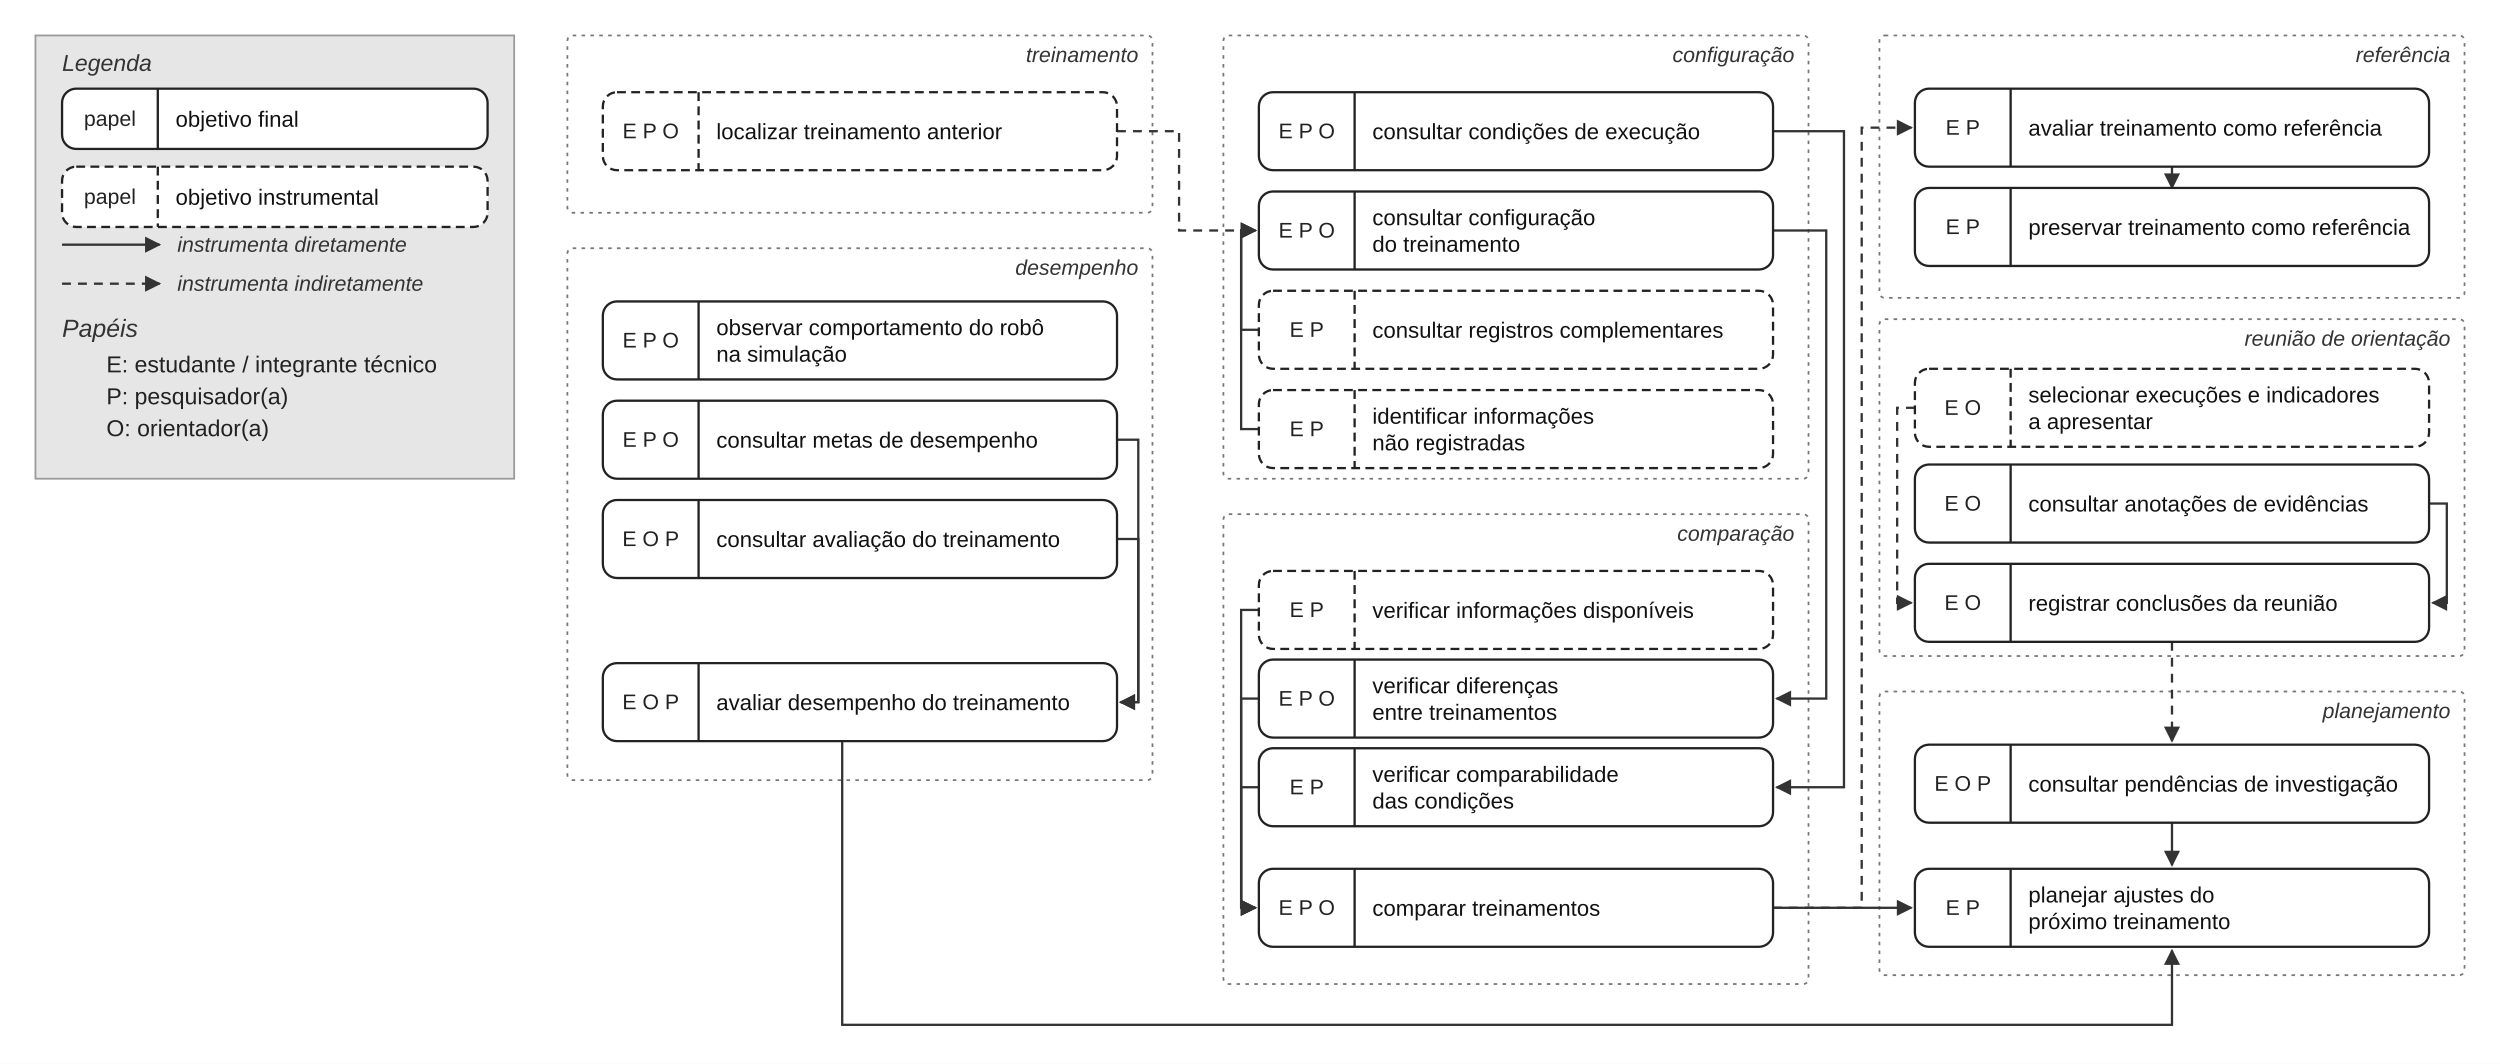
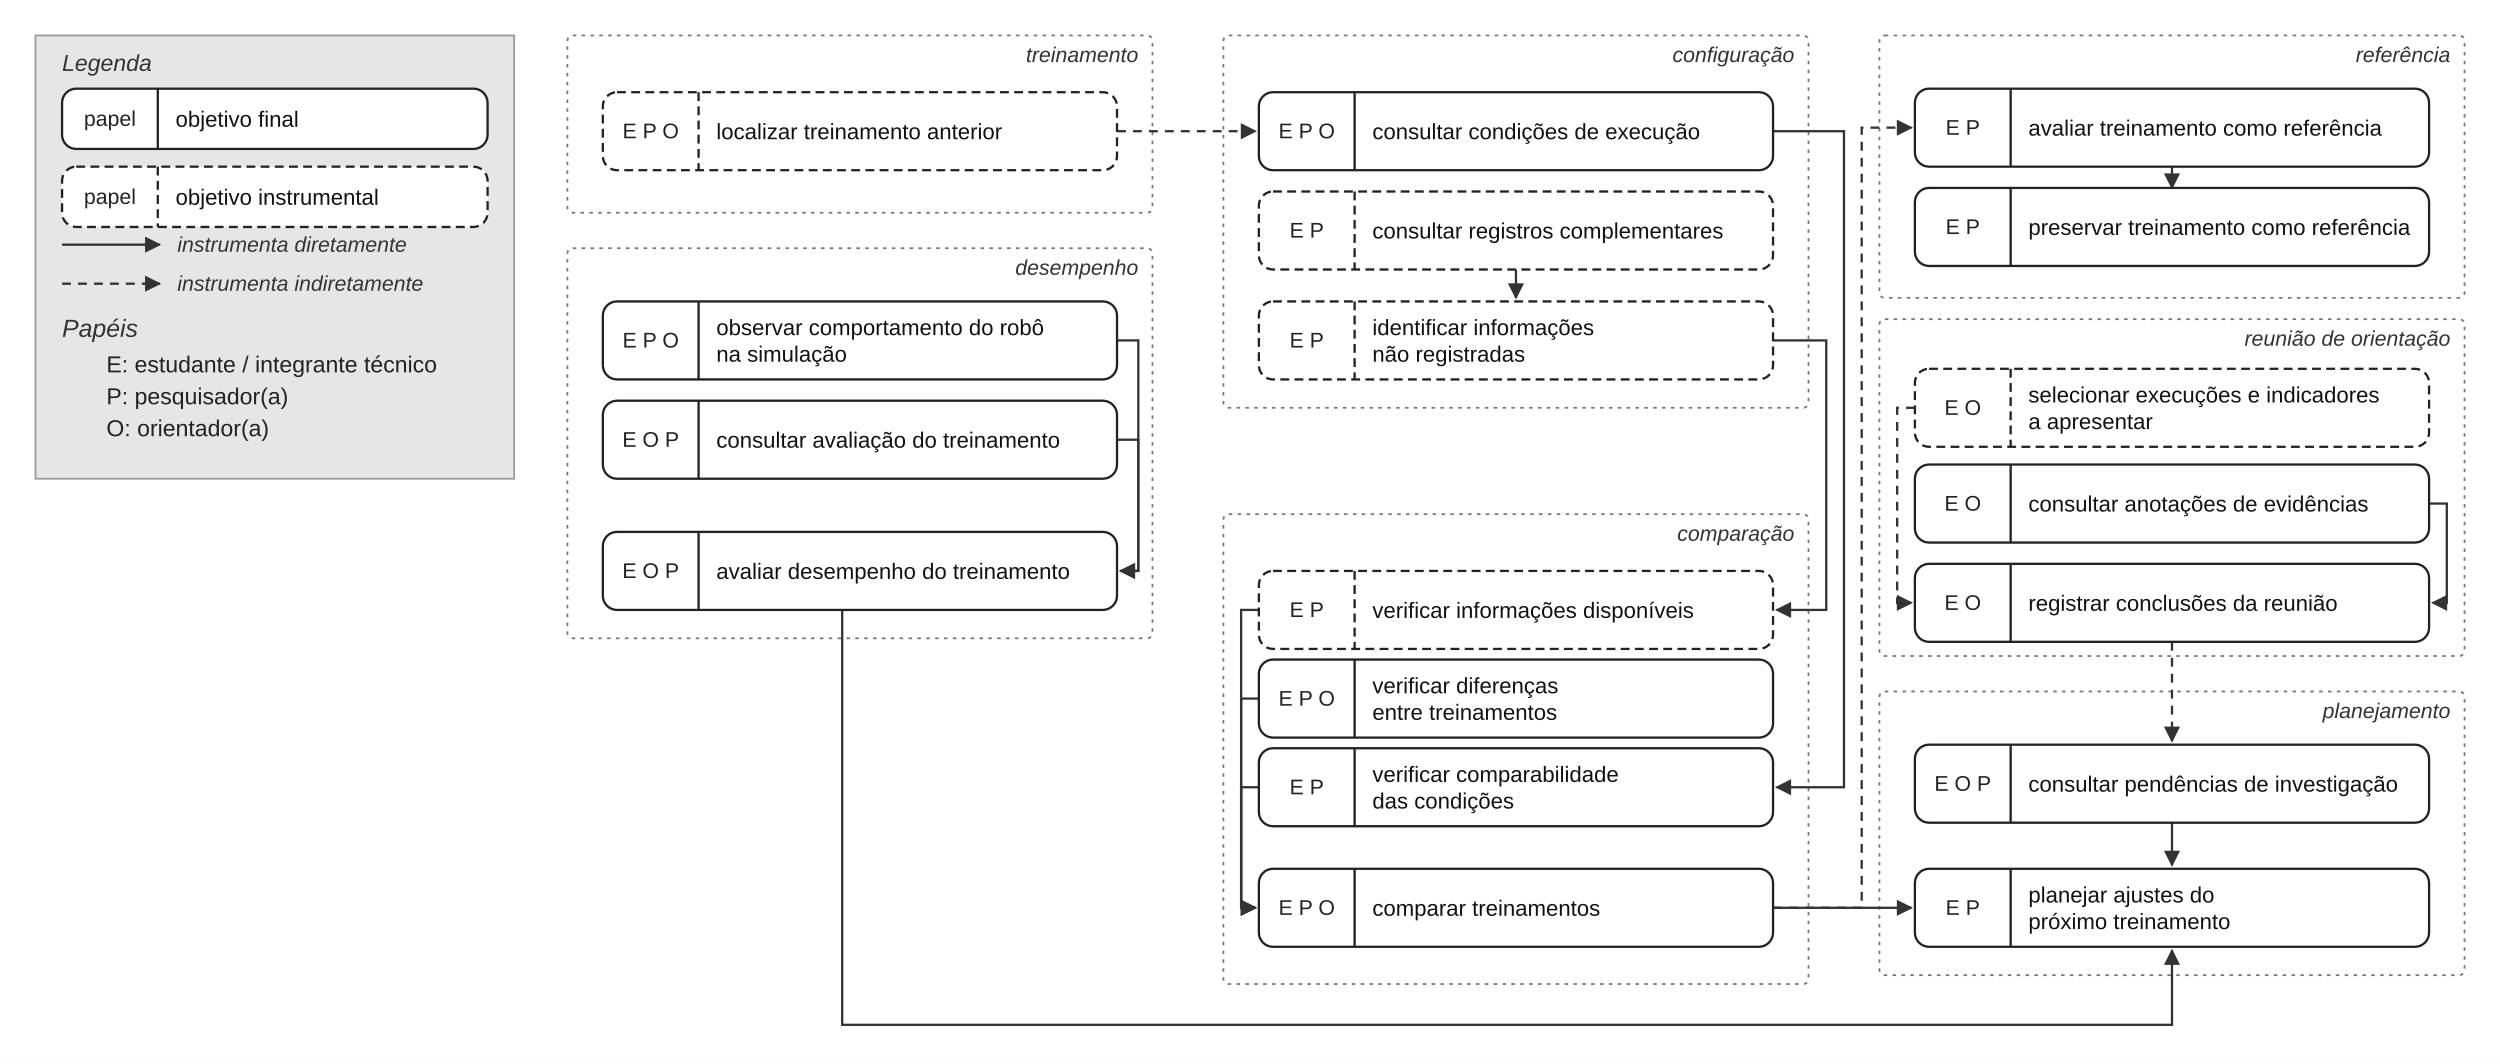
<svg xmlns="http://www.w3.org/2000/svg" viewBox="0 0 1410 600" width="1410" height="600" font-family="Arial, Helvetica, sans-serif">
  <defs>
    <marker id="a" viewBox="0 0 10 10" refX="9" refY="5" markerWidth="7" markerHeight="7" orient="auto">
      <path d="M0,0 L10,5 L0,10 z" fill="#333" />
    </marker>
  </defs>
  <rect width="1410" height="600" fill="#fff" />
  <rect x="20" y="20" width="270" height="250" fill="#e6e6e6" stroke="#999" />
  <text x="35" y="40" font-size="13" font-style="italic" fill="#333">Legenda</text>
  <rect x="35" y="50" width="240" height="34" rx="8" fill="#fff" stroke="#222" stroke-width="1.3" />
  <line x1="89" y1="50" x2="89" y2="84" stroke="#222" stroke-width="1.3" />
  <text x="62" y="71.0" text-anchor="middle" font-size="12" fill="#222">papel</text>
  <text font-size="12.5" fill="#111">
    <tspan x="99" y="71.5">objetivo final</tspan>
  </text>
  <rect x="35" y="94" width="240" height="34" rx="8" fill="#fff" stroke="#222" stroke-width="1.3" stroke-dasharray="5 3" />
  <line x1="89" y1="94" x2="89" y2="128" stroke="#222" stroke-width="1.3" stroke-dasharray="5 3" />
  <text x="62" y="115.0" text-anchor="middle" font-size="12" fill="#222">papel</text>
  <text font-size="12.5" fill="#111">
    <tspan x="99" y="115.5">objetivo instrumental</tspan>
  </text>
  <path d="M35,138 H90" fill="none" stroke="#333" stroke-width="1.3" marker-end="url(#a)" />
  <text x="100" y="142" font-size="12" font-style="italic" fill="#333">instrumenta diretamente</text>
  <path d="M35,160 H90" fill="none" stroke="#333" stroke-width="1.3" stroke-dasharray="5 4" marker-end="url(#a)" />
  <text x="100" y="164" font-size="12" font-style="italic" fill="#333">instrumenta indiretamente</text>
  <text x="35" y="190" font-size="14" font-style="italic" fill="#333">Papéis</text>
  <text x="60" y="210" font-size="13" fill="#222">E: estudante / integrante técnico</text>
  <text x="60" y="228" font-size="13" fill="#222">P: pesquisador(a)</text>
  <text x="60" y="246" font-size="13" fill="#222">O: orientador(a)</text>
  <rect x="320" y="20" width="330" height="100" rx="3" fill="none" stroke="#777" stroke-width="1" stroke-dasharray="2 3" />
  <text x="642" y="35" text-anchor="end" font-size="12" font-style="italic" fill="#333">treinamento</text>
-   <rect x="320" y="140" width="330" height="300" rx="3" fill="none" stroke="#777" stroke-width="1" stroke-dasharray="2 3" />
+   <rect x="320" y="140" width="330" height="220" rx="3" fill="none" stroke="#777" stroke-width="1" stroke-dasharray="2 3" />
  <text x="642" y="155" text-anchor="end" font-size="12" font-style="italic" fill="#333">desempenho</text>
-   <rect x="690" y="20" width="330" height="250" rx="3" fill="none" stroke="#777" stroke-width="1" stroke-dasharray="2 3" />
+   <rect x="690" y="20" width="330" height="210" rx="3" fill="none" stroke="#777" stroke-width="1" stroke-dasharray="2 3" />
  <text x="1012" y="35" text-anchor="end" font-size="12" font-style="italic" fill="#333">configuração</text>
  <rect x="690" y="290" width="330" height="265" rx="3" fill="none" stroke="#777" stroke-width="1" stroke-dasharray="2 3" />
  <text x="1012" y="305" text-anchor="end" font-size="12" font-style="italic" fill="#333">comparação</text>
  <rect x="1060" y="20" width="330" height="148" rx="3" fill="none" stroke="#777" stroke-width="1" stroke-dasharray="2 3" />
  <text x="1382" y="35" text-anchor="end" font-size="12" font-style="italic" fill="#333">referência</text>
  <rect x="1060" y="180" width="330" height="190" rx="3" fill="none" stroke="#777" stroke-width="1" stroke-dasharray="2 3" />
  <text x="1382" y="195" text-anchor="end" font-size="12" font-style="italic" fill="#333">reunião de orientação</text>
  <rect x="1060" y="390" width="330" height="160" rx="3" fill="none" stroke="#777" stroke-width="1" stroke-dasharray="2 3" />
  <text x="1382" y="405" text-anchor="end" font-size="12" font-style="italic" fill="#333">planejamento</text>
-   <path d="M630,248 H642 V396 H632" fill="none" stroke="#333" stroke-width="1.3" marker-end="url(#a)" />
-   <path d="M630,304 H642 V396 H632" fill="none" stroke="#333" stroke-width="1.3" marker-end="url(#a)" />
-   <path d="M630,74 H665 V130 H708" fill="none" stroke="#333" stroke-width="1.3" stroke-dasharray="5 4" marker-end="url(#a)" />
-   <path d="M710,186 H700 V130 H708" fill="none" stroke="#333" stroke-width="1.3" marker-end="url(#a)" />
-   <path d="M710,242 H700 V130 H708" fill="none" stroke="#333" stroke-width="1.3" marker-end="url(#a)" />
+   <path d="M630,192 H642 V322 H632" fill="none" stroke="#333" stroke-width="1.3" marker-end="url(#a)" />
+   <path d="M630,248 H642 V322 H632" fill="none" stroke="#333" stroke-width="1.3" marker-end="url(#a)" />
+   <path d="M630,74 H708" fill="none" stroke="#333" stroke-width="1.3" stroke-dasharray="5 4" marker-end="url(#a)" />
+   <path d="M855,152 V168" fill="none" stroke="#333" stroke-width="1.3" marker-end="url(#a)" />
  <path d="M1000,74 H1040 V444 H1002" fill="none" stroke="#333" stroke-width="1.3" marker-end="url(#a)" />
-   <path d="M1000,130 H1030 V394 H1002" fill="none" stroke="#333" stroke-width="1.3" marker-end="url(#a)" />
+   <path d="M1000,192 H1030 V344 H1002" fill="none" stroke="#333" stroke-width="1.3" marker-end="url(#a)" />
  <path d="M710,344 H700 V512 H708" fill="none" stroke="#333" stroke-width="1.3" marker-end="url(#a)" />
  <path d="M710,394 H700 V512 H708" fill="none" stroke="#333" stroke-width="1.3" marker-end="url(#a)" />
  <path d="M710,444 H700 V512 H708" fill="none" stroke="#333" stroke-width="1.3" marker-end="url(#a)" />
  <path d="M1000,512 H1050 V72 H1078" fill="none" stroke="#333" stroke-width="1.3" stroke-dasharray="5 4" marker-end="url(#a)" />
  <path d="M1000,512 H1078" fill="none" stroke="#333" stroke-width="1.3" marker-end="url(#a)" />
  <path d="M1225,94 V106" fill="none" stroke="#333" stroke-width="1.3" marker-end="url(#a)" />
  <path d="M1080,230 H1070 V340 H1078" fill="none" stroke="#333" stroke-width="1.3" stroke-dasharray="5 4" marker-end="url(#a)" />
  <path d="M1370,284 H1380 V340 H1372" fill="none" stroke="#333" stroke-width="1.3" marker-end="url(#a)" />
  <path d="M1225,362 V418" fill="none" stroke="#333" stroke-width="1.3" stroke-dasharray="5 4" marker-end="url(#a)" />
  <path d="M1225,464 V488" fill="none" stroke="#333" stroke-width="1.3" marker-end="url(#a)" />
-   <path d="M475,418 V578 H1225 V536" fill="none" stroke="#333" stroke-width="1.3" marker-end="url(#a)" />
+   <path d="M475,344 V578 H1225 V536" fill="none" stroke="#333" stroke-width="1.3" marker-end="url(#a)" />
  <rect x="340" y="52" width="290" height="44" rx="8" fill="#fff" stroke="#222" stroke-width="1.3" stroke-dasharray="5 3" />
  <line x1="394" y1="52" x2="394" y2="96" stroke="#222" stroke-width="1.3" stroke-dasharray="5 3" />
  <text x="367" y="78.0" text-anchor="middle" font-size="12" fill="#222">E P O</text>
  <text font-size="12.5" fill="#111">
    <tspan x="404" y="78.5">localizar treinamento anterior</tspan>
  </text>
  <rect x="340" y="170" width="290" height="44" rx="8" fill="#fff" stroke="#222" stroke-width="1.3" />
  <line x1="394" y1="170" x2="394" y2="214" stroke="#222" stroke-width="1.3" />
  <text x="367" y="196.0" text-anchor="middle" font-size="12" fill="#222">E P O</text>
  <text font-size="12.5" fill="#111">
    <tspan x="404" y="189.0">observar comportamento do robô</tspan>
    <tspan x="404" y="204.0">na simulação</tspan>
  </text>
  <rect x="340" y="226" width="290" height="44" rx="8" fill="#fff" stroke="#222" stroke-width="1.3" />
  <line x1="394" y1="226" x2="394" y2="270" stroke="#222" stroke-width="1.3" />
-   <text x="367" y="252.0" text-anchor="middle" font-size="12" fill="#222">E P O</text>
+   <text x="367" y="252.0" text-anchor="middle" font-size="12" fill="#222">E O P</text>
  <text font-size="12.5" fill="#111">
-     <tspan x="404" y="252.5">consultar metas de desempenho</tspan>
+     <tspan x="404" y="252.5">consultar avaliação do treinamento</tspan>
  </text>
-   <rect x="340" y="282" width="290" height="44" rx="8" fill="#fff" stroke="#222" stroke-width="1.3" />
-   <line x1="394" y1="282" x2="394" y2="326" stroke="#222" stroke-width="1.3" />
-   <text x="367" y="308.0" text-anchor="middle" font-size="12" fill="#222">E O P</text>
+   <rect x="340" y="300" width="290" height="44" rx="8" fill="#fff" stroke="#222" stroke-width="1.3" />
+   <line x1="394" y1="300" x2="394" y2="344" stroke="#222" stroke-width="1.3" />
+   <text x="367" y="326.0" text-anchor="middle" font-size="12" fill="#222">E O P</text>
  <text font-size="12.5" fill="#111">
-     <tspan x="404" y="308.5">consultar avaliação do treinamento</tspan>
-   </text>
-   <rect x="340" y="374" width="290" height="44" rx="8" fill="#fff" stroke="#222" stroke-width="1.3" />
-   <line x1="394" y1="374" x2="394" y2="418" stroke="#222" stroke-width="1.3" />
-   <text x="367" y="400.0" text-anchor="middle" font-size="12" fill="#222">E O P</text>
-   <text font-size="12.5" fill="#111">
-     <tspan x="404" y="400.5">avaliar desempenho do treinamento</tspan>
+     <tspan x="404" y="326.5">avaliar desempenho do treinamento</tspan>
  </text>
  <rect x="710" y="52" width="290" height="44" rx="8" fill="#fff" stroke="#222" stroke-width="1.3" />
  <line x1="764" y1="52" x2="764" y2="96" stroke="#222" stroke-width="1.3" />
  <text x="737" y="78.0" text-anchor="middle" font-size="12" fill="#222">E P O</text>
  <text font-size="12.5" fill="#111">
    <tspan x="774" y="78.5">consultar condições de execução</tspan>
  </text>
-   <rect x="710" y="108" width="290" height="44" rx="8" fill="#fff" stroke="#222" stroke-width="1.3" />
-   <line x1="764" y1="108" x2="764" y2="152" stroke="#222" stroke-width="1.3" />
-   <text x="737" y="134.0" text-anchor="middle" font-size="12" fill="#222">E P O</text>
+   <rect x="710" y="108" width="290" height="44" rx="8" fill="#fff" stroke="#222" stroke-width="1.3" stroke-dasharray="5 3" />
+   <line x1="764" y1="108" x2="764" y2="152" stroke="#222" stroke-width="1.3" stroke-dasharray="5 3" />
+   <text x="737" y="134.0" text-anchor="middle" font-size="12" fill="#222">E P</text>
  <text font-size="12.5" fill="#111">
-     <tspan x="774" y="127.0">consultar configuração</tspan>
-     <tspan x="774" y="142.0">do treinamento</tspan>
+     <tspan x="774" y="134.5">consultar registros complementares</tspan>
  </text>
-   <rect x="710" y="164" width="290" height="44" rx="8" fill="#fff" stroke="#222" stroke-width="1.3" stroke-dasharray="5 3" />
-   <line x1="764" y1="164" x2="764" y2="208" stroke="#222" stroke-width="1.3" stroke-dasharray="5 3" />
-   <text x="737" y="190.0" text-anchor="middle" font-size="12" fill="#222">E P</text>
+   <rect x="710" y="170" width="290" height="44" rx="8" fill="#fff" stroke="#222" stroke-width="1.3" stroke-dasharray="5 3" />
+   <line x1="764" y1="170" x2="764" y2="214" stroke="#222" stroke-width="1.3" stroke-dasharray="5 3" />
+   <text x="737" y="196.0" text-anchor="middle" font-size="12" fill="#222">E P</text>
  <text font-size="12.5" fill="#111">
-     <tspan x="774" y="190.5">consultar registros complementares</tspan>
-   </text>
-   <rect x="710" y="220" width="290" height="44" rx="8" fill="#fff" stroke="#222" stroke-width="1.3" stroke-dasharray="5 3" />
-   <line x1="764" y1="220" x2="764" y2="264" stroke="#222" stroke-width="1.3" stroke-dasharray="5 3" />
-   <text x="737" y="246.0" text-anchor="middle" font-size="12" fill="#222">E P</text>
-   <text font-size="12.5" fill="#111">
-     <tspan x="774" y="239.0">identificar informações</tspan>
-     <tspan x="774" y="254.0">não registradas</tspan>
+     <tspan x="774" y="189.0">identificar informações</tspan>
+     <tspan x="774" y="204.0">não registradas</tspan>
  </text>
  <rect x="710" y="322" width="290" height="44" rx="8" fill="#fff" stroke="#222" stroke-width="1.3" stroke-dasharray="5 3" />
  <line x1="764" y1="322" x2="764" y2="366" stroke="#222" stroke-width="1.3" stroke-dasharray="5 3" />
  <text x="737" y="348.0" text-anchor="middle" font-size="12" fill="#222">E P</text>
  <text font-size="12.5" fill="#111">
    <tspan x="774" y="348.5">verificar informações disponíveis</tspan>
  </text>
  <rect x="710" y="372" width="290" height="44" rx="8" fill="#fff" stroke="#222" stroke-width="1.3" />
  <line x1="764" y1="372" x2="764" y2="416" stroke="#222" stroke-width="1.3" />
  <text x="737" y="398.0" text-anchor="middle" font-size="12" fill="#222">E P O</text>
  <text font-size="12.5" fill="#111">
    <tspan x="774" y="391.0">verificar diferenças</tspan>
    <tspan x="774" y="406.0">entre treinamentos</tspan>
  </text>
  <rect x="710" y="422" width="290" height="44" rx="8" fill="#fff" stroke="#222" stroke-width="1.3" />
  <line x1="764" y1="422" x2="764" y2="466" stroke="#222" stroke-width="1.3" />
  <text x="737" y="448.0" text-anchor="middle" font-size="12" fill="#222">E P</text>
  <text font-size="12.5" fill="#111">
    <tspan x="774" y="441.0">verificar comparabilidade</tspan>
    <tspan x="774" y="456.0">das condições</tspan>
  </text>
  <rect x="710" y="490" width="290" height="44" rx="8" fill="#fff" stroke="#222" stroke-width="1.3" />
  <line x1="764" y1="490" x2="764" y2="534" stroke="#222" stroke-width="1.3" />
  <text x="737" y="516.0" text-anchor="middle" font-size="12" fill="#222">E P O</text>
  <text font-size="12.5" fill="#111">
    <tspan x="774" y="516.5">comparar treinamentos</tspan>
  </text>
  <rect x="1080" y="50" width="290" height="44" rx="8" fill="#fff" stroke="#222" stroke-width="1.3" />
  <line x1="1134" y1="50" x2="1134" y2="94" stroke="#222" stroke-width="1.3" />
  <text x="1107" y="76.0" text-anchor="middle" font-size="12" fill="#222">E P</text>
  <text font-size="12.5" fill="#111">
    <tspan x="1144" y="76.5">avaliar treinamento como referência</tspan>
  </text>
  <rect x="1080" y="106" width="290" height="44" rx="8" fill="#fff" stroke="#222" stroke-width="1.3" />
  <line x1="1134" y1="106" x2="1134" y2="150" stroke="#222" stroke-width="1.3" />
  <text x="1107" y="132.0" text-anchor="middle" font-size="12" fill="#222">E P</text>
  <text font-size="12.5" fill="#111">
    <tspan x="1144" y="132.5">preservar treinamento como referência</tspan>
  </text>
  <rect x="1080" y="208" width="290" height="44" rx="8" fill="#fff" stroke="#222" stroke-width="1.3" stroke-dasharray="5 3" />
  <line x1="1134" y1="208" x2="1134" y2="252" stroke="#222" stroke-width="1.3" stroke-dasharray="5 3" />
  <text x="1107" y="234.0" text-anchor="middle" font-size="12" fill="#222">E O</text>
  <text font-size="12.5" fill="#111">
    <tspan x="1144" y="227.0">selecionar execuções e indicadores</tspan>
    <tspan x="1144" y="242.0">a apresentar</tspan>
  </text>
  <rect x="1080" y="262" width="290" height="44" rx="8" fill="#fff" stroke="#222" stroke-width="1.3" />
  <line x1="1134" y1="262" x2="1134" y2="306" stroke="#222" stroke-width="1.3" />
  <text x="1107" y="288.0" text-anchor="middle" font-size="12" fill="#222">E O</text>
  <text font-size="12.5" fill="#111">
    <tspan x="1144" y="288.5">consultar anotações de evidências</tspan>
  </text>
  <rect x="1080" y="318" width="290" height="44" rx="8" fill="#fff" stroke="#222" stroke-width="1.3" />
  <line x1="1134" y1="318" x2="1134" y2="362" stroke="#222" stroke-width="1.3" />
  <text x="1107" y="344.0" text-anchor="middle" font-size="12" fill="#222">E O</text>
  <text font-size="12.5" fill="#111">
    <tspan x="1144" y="344.5">registrar conclusões da reunião</tspan>
  </text>
  <rect x="1080" y="420" width="290" height="44" rx="8" fill="#fff" stroke="#222" stroke-width="1.3" />
  <line x1="1134" y1="420" x2="1134" y2="464" stroke="#222" stroke-width="1.3" />
  <text x="1107" y="446.0" text-anchor="middle" font-size="12" fill="#222">E O P</text>
  <text font-size="12.5" fill="#111">
    <tspan x="1144" y="446.5">consultar pendências de investigação</tspan>
  </text>
  <rect x="1080" y="490" width="290" height="44" rx="8" fill="#fff" stroke="#222" stroke-width="1.3" />
  <line x1="1134" y1="490" x2="1134" y2="534" stroke="#222" stroke-width="1.3" />
  <text x="1107" y="516.0" text-anchor="middle" font-size="12" fill="#222">E P</text>
  <text font-size="12.5" fill="#111">
    <tspan x="1144" y="509.0">planejar ajustes do</tspan>
    <tspan x="1144" y="524.0">próximo treinamento</tspan>
  </text>
</svg>
